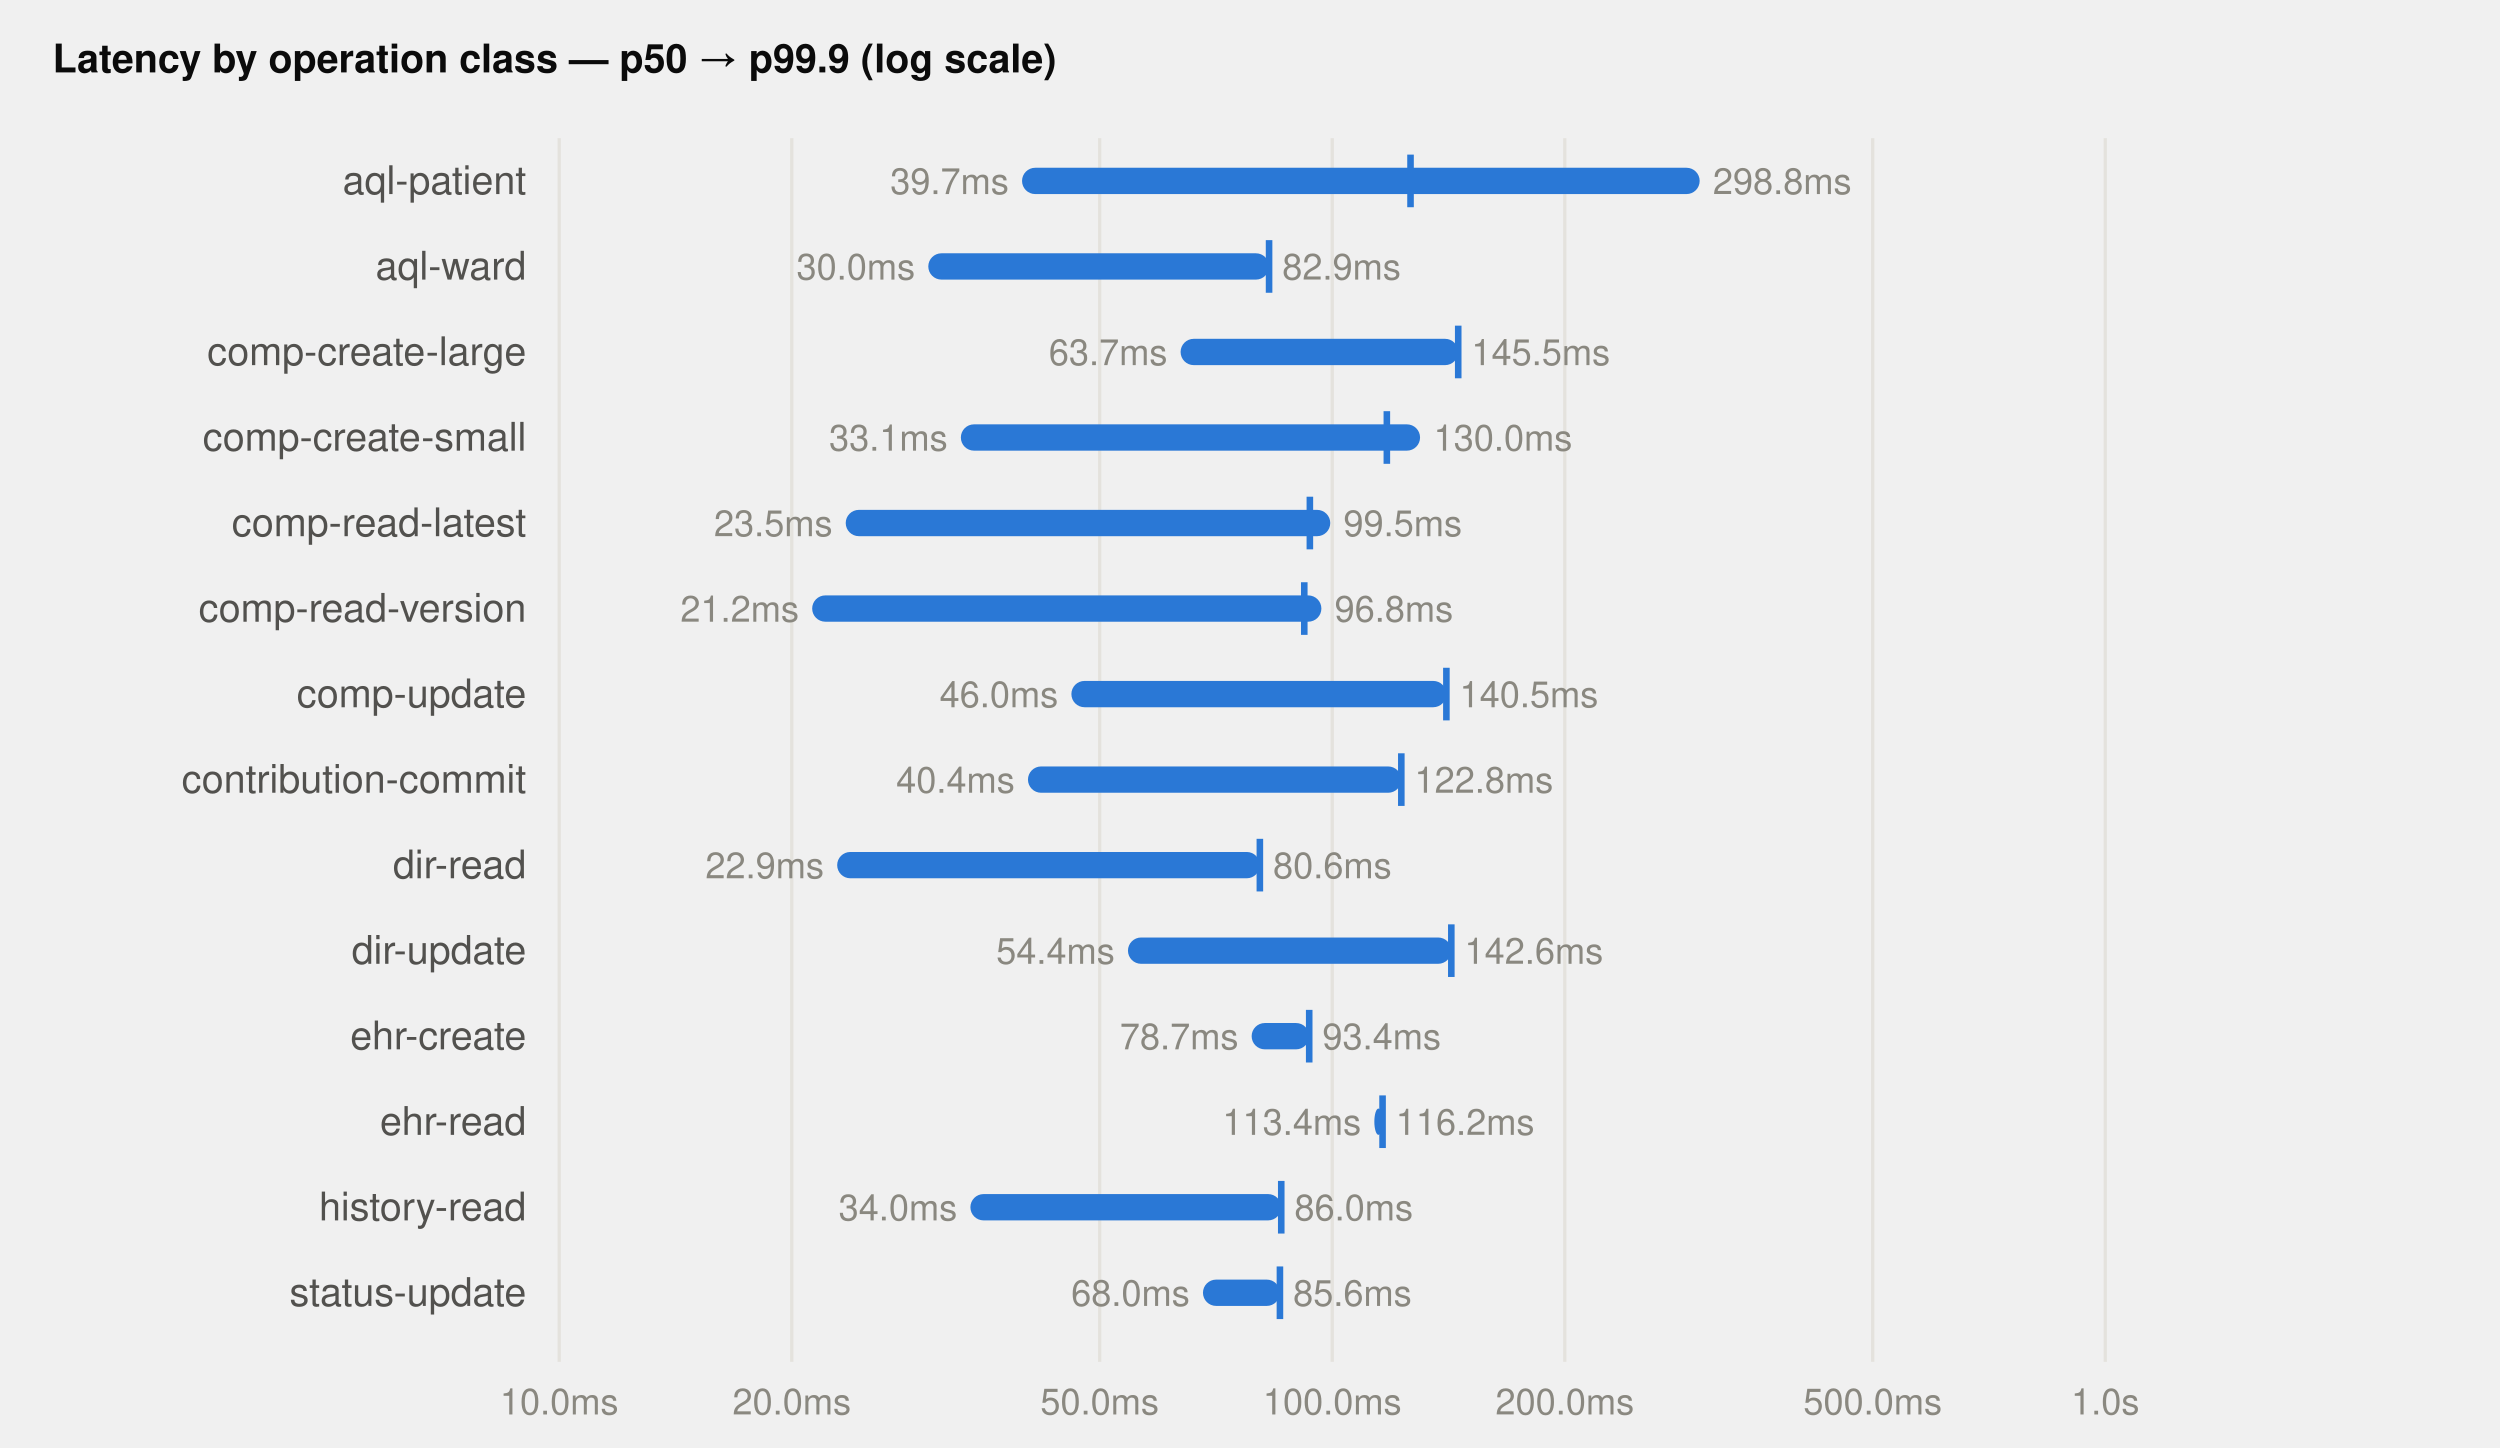
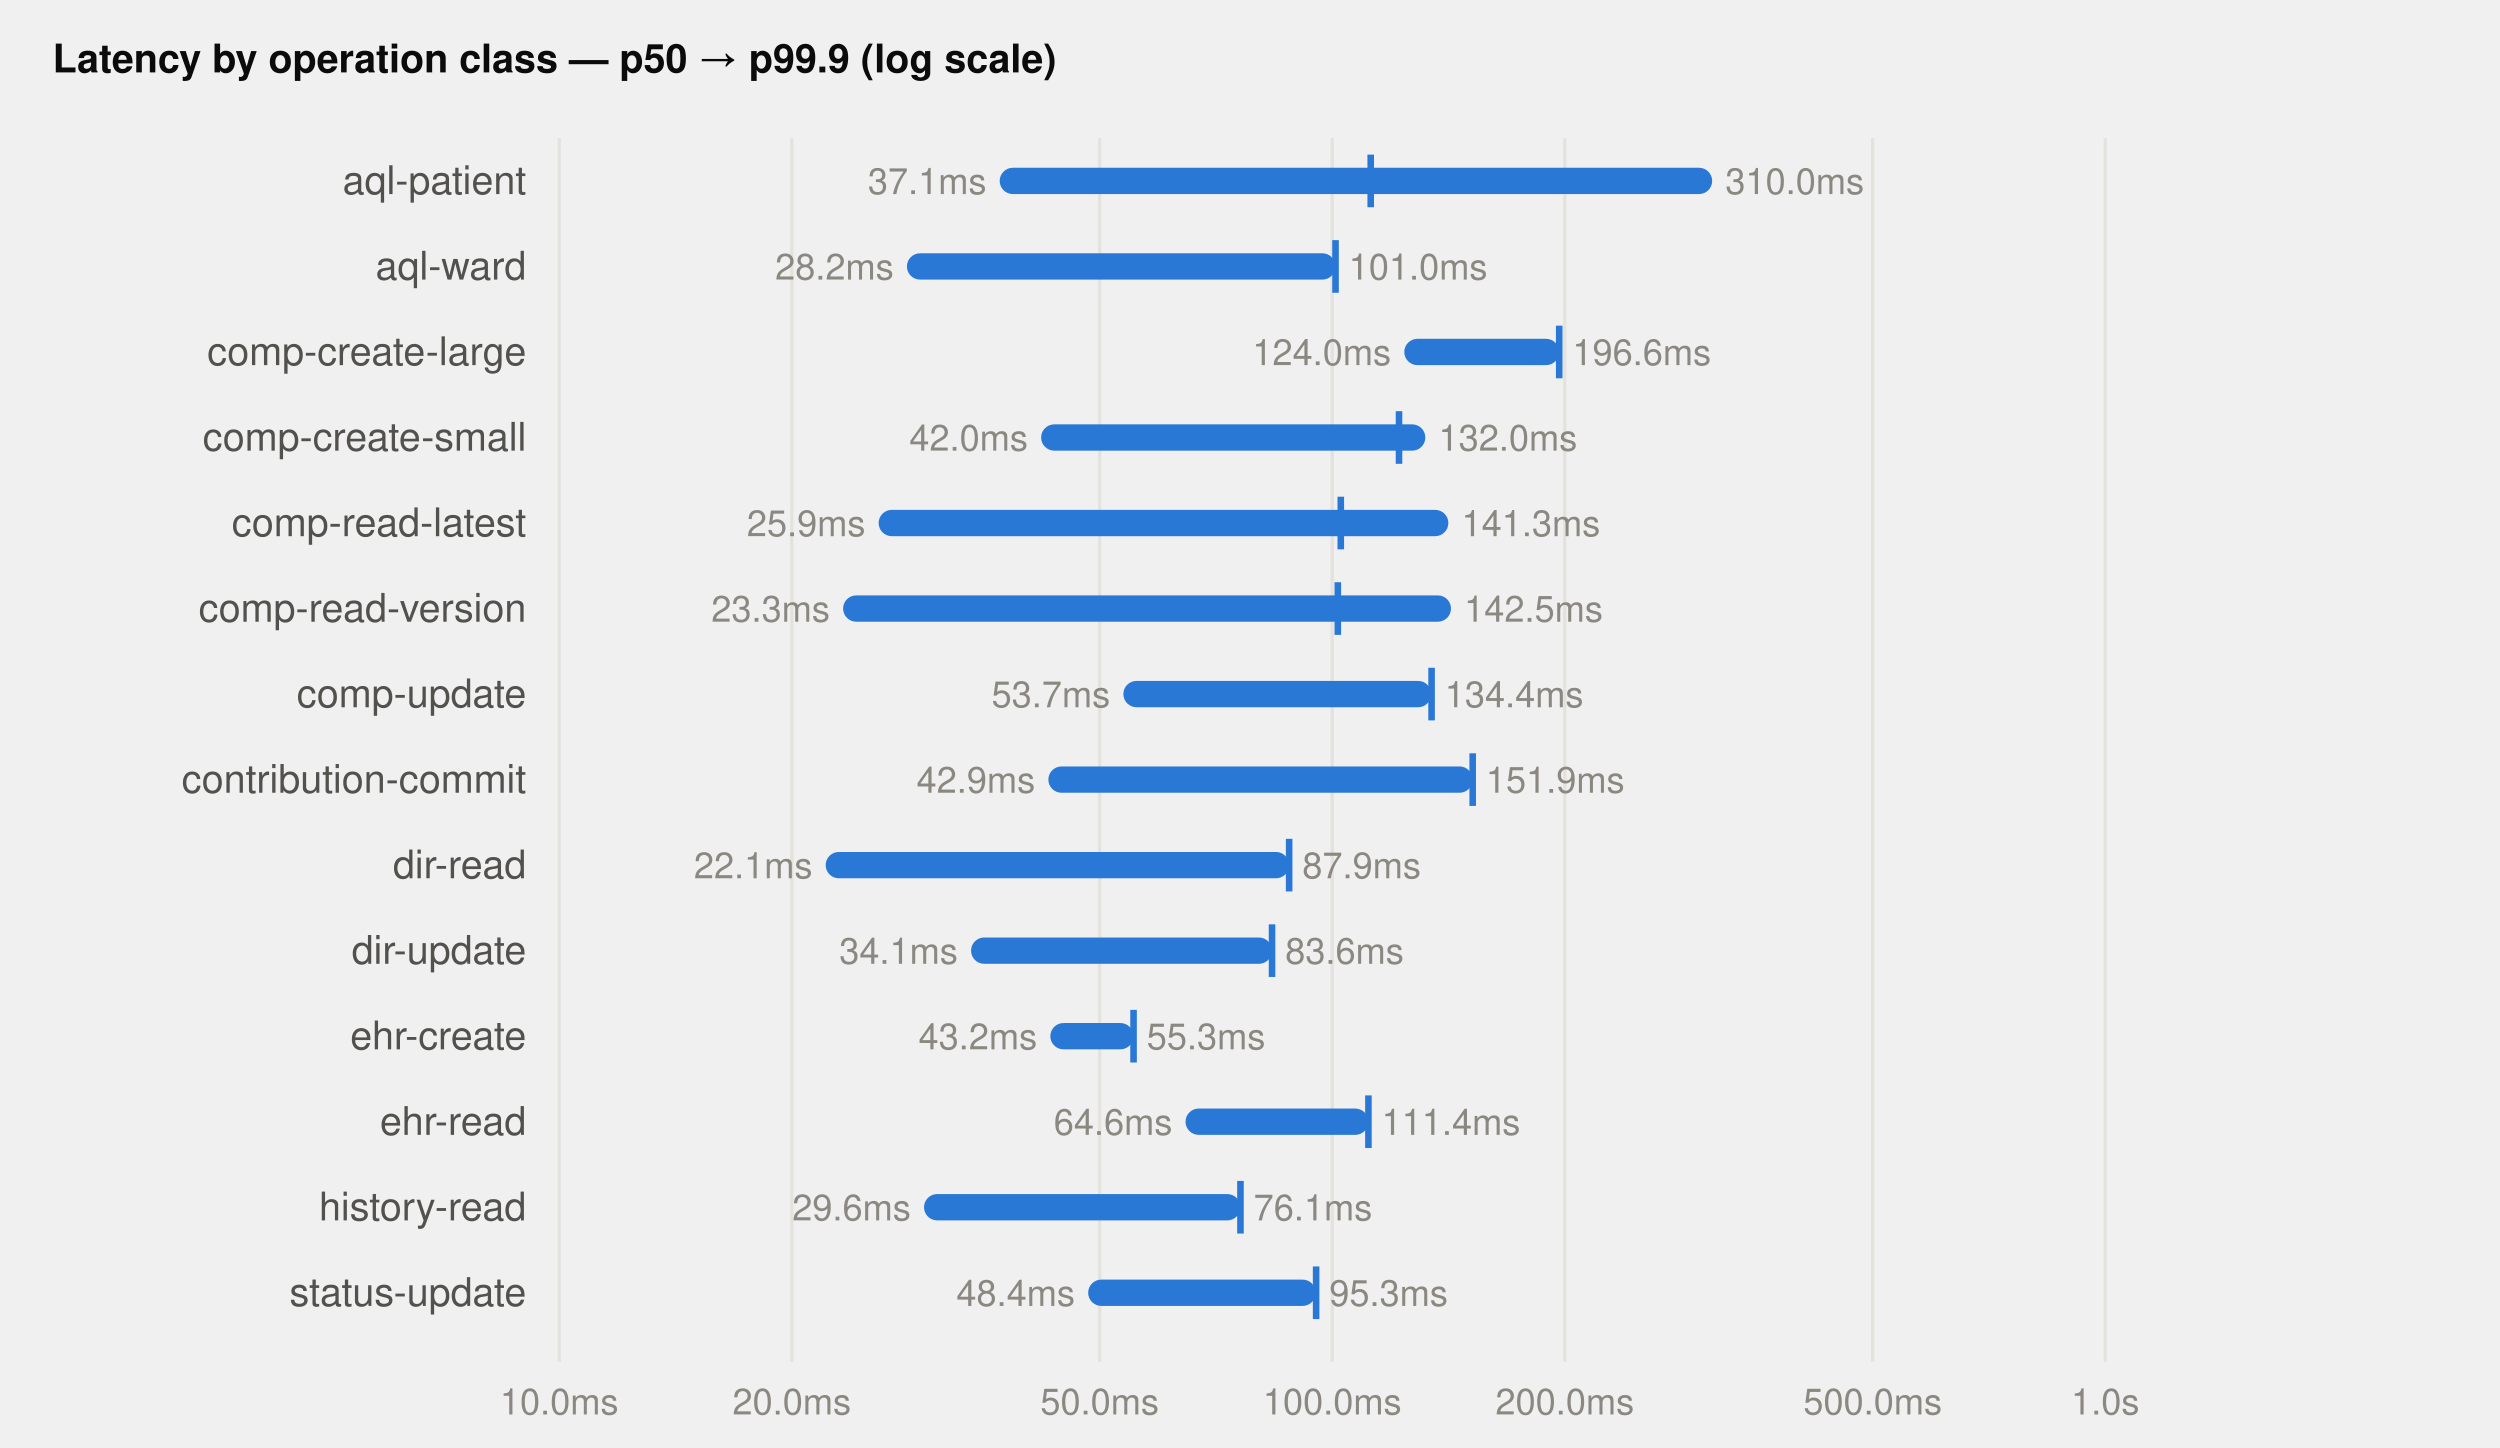
<svg xmlns="http://www.w3.org/2000/svg" viewBox="0 0 760 440" role="img" aria-label="Latency ranges per operation class">
  <style>
text { fill: #52514e; font: 12px -apple-system, 'Segoe UI', Helvetica, Arial, sans-serif; }
.title { fill: #0b0b0b; font-weight: 600; }
.muted { fill: #8a8880; font-size: 11px; }
.grid { stroke: #e4e2dd; stroke-width: 1; }
.s1 { fill: #2a78d6; } .s1s { stroke: #2a78d6; }
.s2 { fill: #1baf7a; } .s2s { stroke: #1baf7a; }
@media (prefers-color-scheme: dark) {
text { fill: #c3c2b7; }
.title { fill: #ffffff; }
.muted { fill: #8f8e85; }
.grid { stroke: #3a3a38; }
.s1 { fill: #3987e5; } .s1s { stroke: #3987e5; }
.s2 { fill: #199e70; } .s2s { stroke: #199e70; }
}
</style>
  <text x="16" y="22" class="title">Latency by operation class — p50 → p99.9 (log scale)</text>
  <line class="grid" x1="170.0" y1="42" x2="170.0" y2="414.0" />
  <text class="muted" x="170.0" y="430.0" text-anchor="middle">10.0ms</text>
  <line class="grid" x1="240.7" y1="42" x2="240.7" y2="414.0" />
  <text class="muted" x="240.7" y="430.0" text-anchor="middle">20.0ms</text>
  <line class="grid" x1="334.3" y1="42" x2="334.3" y2="414.0" />
  <text class="muted" x="334.3" y="430.0" text-anchor="middle">50.0ms</text>
  <line class="grid" x1="405.0" y1="42" x2="405.0" y2="414.0" />
  <text class="muted" x="405.0" y="430.0" text-anchor="middle">100.0ms</text>
  <line class="grid" x1="475.7" y1="42" x2="475.7" y2="414.0" />
  <text class="muted" x="475.7" y="430.0" text-anchor="middle">200.0ms</text>
  <line class="grid" x1="569.3" y1="42" x2="569.3" y2="414.0" />
  <text class="muted" x="569.3" y="430.0" text-anchor="middle">500.0ms</text>
  <line class="grid" x1="640.0" y1="42" x2="640.0" y2="414.0" />
  <text class="muted" x="640.0" y="430.0" text-anchor="middle">1.0s</text>
  <text x="160.0" y="59.0" text-anchor="end">aql-patient</text>
-   <rect class="s1" x="310.7" y="51.0" width="206.0" height="8" rx="4" />
-   <line class="s1s" x1="428.8" y1="47.0" x2="428.8" y2="63.0" stroke-width="2" />
-   <text class="muted" x="306.7" y="59.0" text-anchor="end">39.7ms</text>
-   <text class="muted" x="520.7" y="59.0">298.8ms</text>
+   <rect class="s1" x="303.9" y="51.0" width="216.6" height="8" rx="4" />
+   <line class="s1s" x1="416.7" y1="47.0" x2="416.7" y2="63.0" stroke-width="2" />
+   <text class="muted" x="299.9" y="59.0" text-anchor="end">37.1ms</text>
+   <text class="muted" x="524.5" y="59.0">310.0ms</text>
  <text x="160.0" y="85.0" text-anchor="end">aql-ward</text>
-   <rect class="s1" x="282.2" y="77.0" width="103.6" height="8" rx="4" />
-   <line class="s1s" x1="385.8" y1="73.0" x2="385.8" y2="89.0" stroke-width="2" />
-   <text class="muted" x="278.2" y="85.0" text-anchor="end">30.0ms</text>
-   <text class="muted" x="389.8" y="85.0">82.9ms</text>
+   <rect class="s1" x="275.7" y="77.0" width="130.3" height="8" rx="4" />
+   <line class="s1s" x1="406.0" y1="73.0" x2="406.0" y2="89.0" stroke-width="2" />
+   <text class="muted" x="271.7" y="85.0" text-anchor="end">28.2ms</text>
+   <text class="muted" x="410.0" y="85.0">101.0ms</text>
  <text x="160.0" y="111.0" text-anchor="end">comp-create-large</text>
-   <rect class="s1" x="358.9" y="103.0" width="84.4" height="8" rx="4" />
-   <line class="s1s" x1="443.3" y1="99.0" x2="443.3" y2="115.0" stroke-width="2" />
-   <text class="muted" x="354.9" y="111.0" text-anchor="end">63.7ms</text>
-   <text class="muted" x="447.3" y="111.0">145.5ms</text>
+   <rect class="s1" x="426.9" y="103.0" width="47.1" height="8" rx="4" />
+   <line class="s1s" x1="474.0" y1="99.0" x2="474.0" y2="115.0" stroke-width="2" />
+   <text class="muted" x="422.9" y="111.0" text-anchor="end">124.0ms</text>
+   <text class="muted" x="478.0" y="111.0">196.6ms</text>
  <text x="160.0" y="137.0" text-anchor="end">comp-create-small</text>
-   <rect class="s1" x="292.1" y="129.0" width="139.6" height="8" rx="4" />
-   <line class="s1s" x1="421.6" y1="125.0" x2="421.6" y2="141.0" stroke-width="2" />
-   <text class="muted" x="288.1" y="137.0" text-anchor="end">33.1ms</text>
-   <text class="muted" x="435.8" y="137.0">130.0ms</text>
+   <rect class="s1" x="316.5" y="129.0" width="116.8" height="8" rx="4" />
+   <line class="s1s" x1="425.3" y1="125.0" x2="425.3" y2="141.0" stroke-width="2" />
+   <text class="muted" x="312.5" y="137.0" text-anchor="end">42.0ms</text>
+   <text class="muted" x="437.3" y="137.0">132.0ms</text>
  <text x="160.0" y="163.0" text-anchor="end">comp-read-latest</text>
-   <rect class="s1" x="257.1" y="155.0" width="147.3" height="8" rx="4" />
-   <line class="s1s" x1="398.2" y1="151.0" x2="398.2" y2="167.0" stroke-width="2" />
-   <text class="muted" x="253.1" y="163.0" text-anchor="end">23.5ms</text>
-   <text class="muted" x="408.4" y="163.0">99.5ms</text>
+   <rect class="s1" x="267.1" y="155.0" width="173.2" height="8" rx="4" />
+   <line class="s1s" x1="407.6" y1="151.0" x2="407.6" y2="167.0" stroke-width="2" />
+   <text class="muted" x="263.1" y="163.0" text-anchor="end">25.9ms</text>
+   <text class="muted" x="444.3" y="163.0">141.3ms</text>
  <text x="160.0" y="189.0" text-anchor="end">comp-read-version</text>
-   <rect class="s1" x="246.9" y="181.0" width="154.8" height="8" rx="4" />
-   <line class="s1s" x1="396.5" y1="177.0" x2="396.5" y2="193.0" stroke-width="2" />
-   <text class="muted" x="242.9" y="189.0" text-anchor="end">21.2ms</text>
-   <text class="muted" x="405.7" y="189.0">96.8ms</text>
+   <rect class="s1" x="256.3" y="181.0" width="184.8" height="8" rx="4" />
+   <line class="s1s" x1="406.7" y1="177.0" x2="406.7" y2="193.0" stroke-width="2" />
+   <text class="muted" x="252.3" y="189.0" text-anchor="end">23.3ms</text>
+   <text class="muted" x="445.1" y="189.0">142.5ms</text>
  <text x="160.0" y="215.0" text-anchor="end">comp-update</text>
-   <rect class="s1" x="325.7" y="207.0" width="114.0" height="8" rx="4" />
-   <line class="s1s" x1="439.7" y1="203.0" x2="439.7" y2="219.0" stroke-width="2" />
-   <text class="muted" x="321.7" y="215.0" text-anchor="end">46.0ms</text>
-   <text class="muted" x="443.7" y="215.0">140.5ms</text>
+   <rect class="s1" x="341.5" y="207.0" width="93.6" height="8" rx="4" />
+   <line class="s1s" x1="435.2" y1="203.0" x2="435.2" y2="219.0" stroke-width="2" />
+   <text class="muted" x="337.5" y="215.0" text-anchor="end">53.7ms</text>
+   <text class="muted" x="439.2" y="215.0">134.4ms</text>
  <text x="160.0" y="241.0" text-anchor="end">contribution-commit</text>
-   <rect class="s1" x="312.5" y="233.0" width="113.5" height="8" rx="4" />
-   <line class="s1s" x1="426.0" y1="229.0" x2="426.0" y2="245.0" stroke-width="2" />
-   <text class="muted" x="308.5" y="241.0" text-anchor="end">40.4ms</text>
-   <text class="muted" x="430.0" y="241.0">122.8ms</text>
+   <rect class="s1" x="318.7" y="233.0" width="129.0" height="8" rx="4" />
+   <line class="s1s" x1="447.7" y1="229.0" x2="447.7" y2="245.0" stroke-width="2" />
+   <text class="muted" x="314.7" y="241.0" text-anchor="end">42.9ms</text>
+   <text class="muted" x="451.7" y="241.0">151.9ms</text>
  <text x="160.0" y="267.0" text-anchor="end">dir-read</text>
-   <rect class="s1" x="254.5" y="259.0" width="128.5" height="8" rx="4" />
-   <line class="s1s" x1="383.0" y1="255.0" x2="383.0" y2="271.0" stroke-width="2" />
-   <text class="muted" x="250.5" y="267.0" text-anchor="end">22.9ms</text>
-   <text class="muted" x="387.0" y="267.0">80.6ms</text>
+   <rect class="s1" x="251.0" y="259.0" width="140.9" height="8" rx="4" />
+   <line class="s1s" x1="391.9" y1="255.0" x2="391.9" y2="271.0" stroke-width="2" />
+   <text class="muted" x="247.0" y="267.0" text-anchor="end">22.1ms</text>
+   <text class="muted" x="395.9" y="267.0">87.9ms</text>
  <text x="160.0" y="293.0" text-anchor="end">dir-update</text>
-   <rect class="s1" x="342.9" y="285.0" width="98.3" height="8" rx="4" />
-   <line class="s1s" x1="441.2" y1="281.0" x2="441.2" y2="297.0" stroke-width="2" />
-   <text class="muted" x="338.9" y="293.0" text-anchor="end">54.4ms</text>
-   <text class="muted" x="445.2" y="293.0">142.6ms</text>
+   <rect class="s1" x="295.2" y="285.0" width="91.5" height="8" rx="4" />
+   <line class="s1s" x1="386.7" y1="281.0" x2="386.7" y2="297.0" stroke-width="2" />
+   <text class="muted" x="291.2" y="293.0" text-anchor="end">34.1ms</text>
+   <text class="muted" x="390.7" y="293.0">83.6ms</text>
  <text x="160.0" y="319.0" text-anchor="end">ehr-create</text>
-   <rect class="s1" x="380.5" y="311.0" width="17.5" height="8" rx="4" />
-   <line class="s1s" x1="398.0" y1="307.0" x2="398.0" y2="323.0" stroke-width="2" />
-   <text class="muted" x="376.5" y="319.0" text-anchor="end">78.7ms</text>
-   <text class="muted" x="402.0" y="319.0">93.4ms</text>
+   <rect class="s1" x="319.3" y="311.0" width="25.3" height="8" rx="4" />
+   <line class="s1s" x1="344.6" y1="307.0" x2="344.6" y2="323.0" stroke-width="2" />
+   <text class="muted" x="315.3" y="319.0" text-anchor="end">43.2ms</text>
+   <text class="muted" x="348.6" y="319.0">55.3ms</text>
  <text x="160.0" y="345.0" text-anchor="end">ehr-read</text>
-   <rect class="s1" x="417.8" y="337.0" width="2.5" height="8" rx="4" />
-   <line class="s1s" x1="420.3" y1="333.0" x2="420.3" y2="349.0" stroke-width="2" />
-   <text class="muted" x="413.8" y="345.0" text-anchor="end">113.4ms</text>
-   <text class="muted" x="424.3" y="345.0">116.2ms</text>
+   <rect class="s1" x="360.4" y="337.0" width="55.6" height="8" rx="4" />
+   <line class="s1s" x1="416.0" y1="333.0" x2="416.0" y2="349.0" stroke-width="2" />
+   <text class="muted" x="356.4" y="345.0" text-anchor="end">64.6ms</text>
+   <text class="muted" x="420.0" y="345.0">111.4ms</text>
  <text x="160.0" y="371.0" text-anchor="end">history-read</text>
-   <rect class="s1" x="295.0" y="363.0" width="94.5" height="8" rx="4" />
-   <line class="s1s" x1="389.5" y1="359.0" x2="389.5" y2="375.0" stroke-width="2" />
-   <text class="muted" x="291.0" y="371.0" text-anchor="end">34.0ms</text>
-   <text class="muted" x="393.5" y="371.0">86.0ms</text>
+   <rect class="s1" x="280.9" y="363.0" width="96.2" height="8" rx="4" />
+   <line class="s1s" x1="377.1" y1="359.0" x2="377.1" y2="375.0" stroke-width="2" />
+   <text class="muted" x="276.9" y="371.0" text-anchor="end">29.6ms</text>
+   <text class="muted" x="381.1" y="371.0">76.1ms</text>
  <text x="160.0" y="397.0" text-anchor="end">status-update</text>
-   <rect class="s1" x="365.7" y="389.0" width="23.4" height="8" rx="4" />
-   <line class="s1s" x1="389.1" y1="385.0" x2="389.1" y2="401.0" stroke-width="2" />
-   <text class="muted" x="361.7" y="397.0" text-anchor="end">68.0ms</text>
-   <text class="muted" x="393.1" y="397.0">85.6ms</text>
+   <rect class="s1" x="330.8" y="389.0" width="69.2" height="8" rx="4" />
+   <line class="s1s" x1="400.1" y1="385.0" x2="400.1" y2="401.0" stroke-width="2" />
+   <text class="muted" x="326.8" y="397.0" text-anchor="end">48.4ms</text>
+   <text class="muted" x="404.1" y="397.0">95.3ms</text>
</svg>
